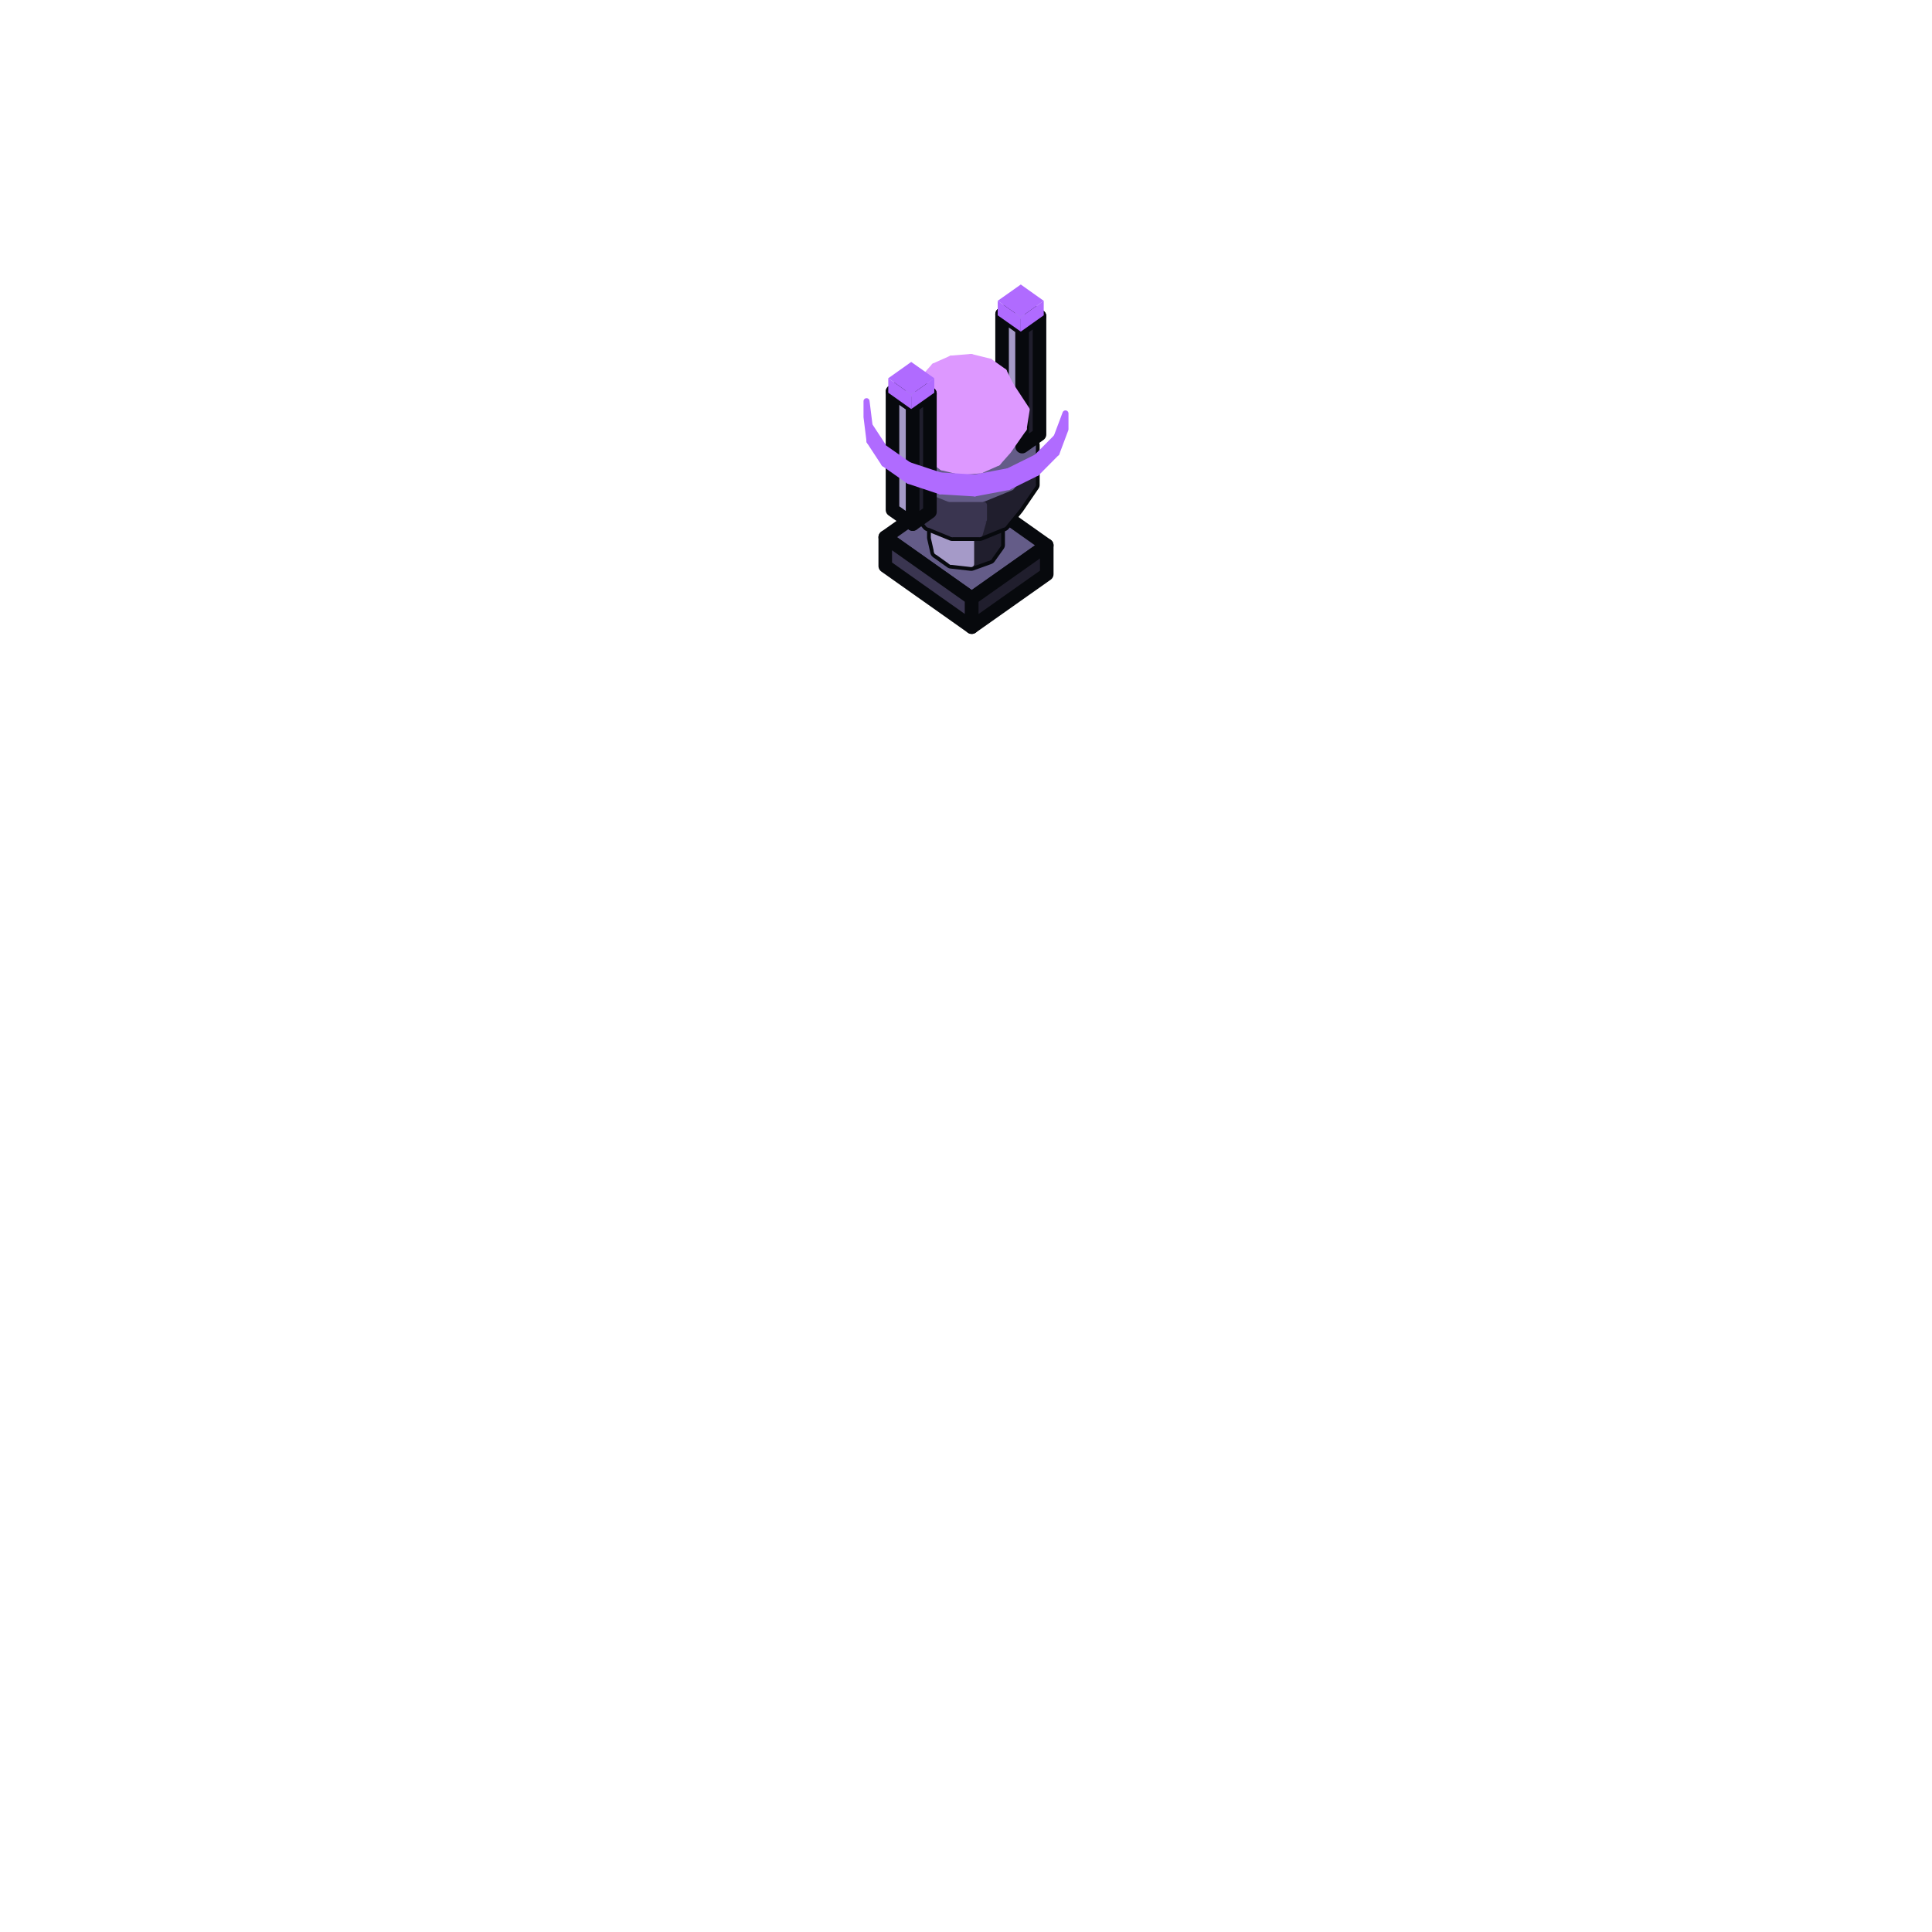
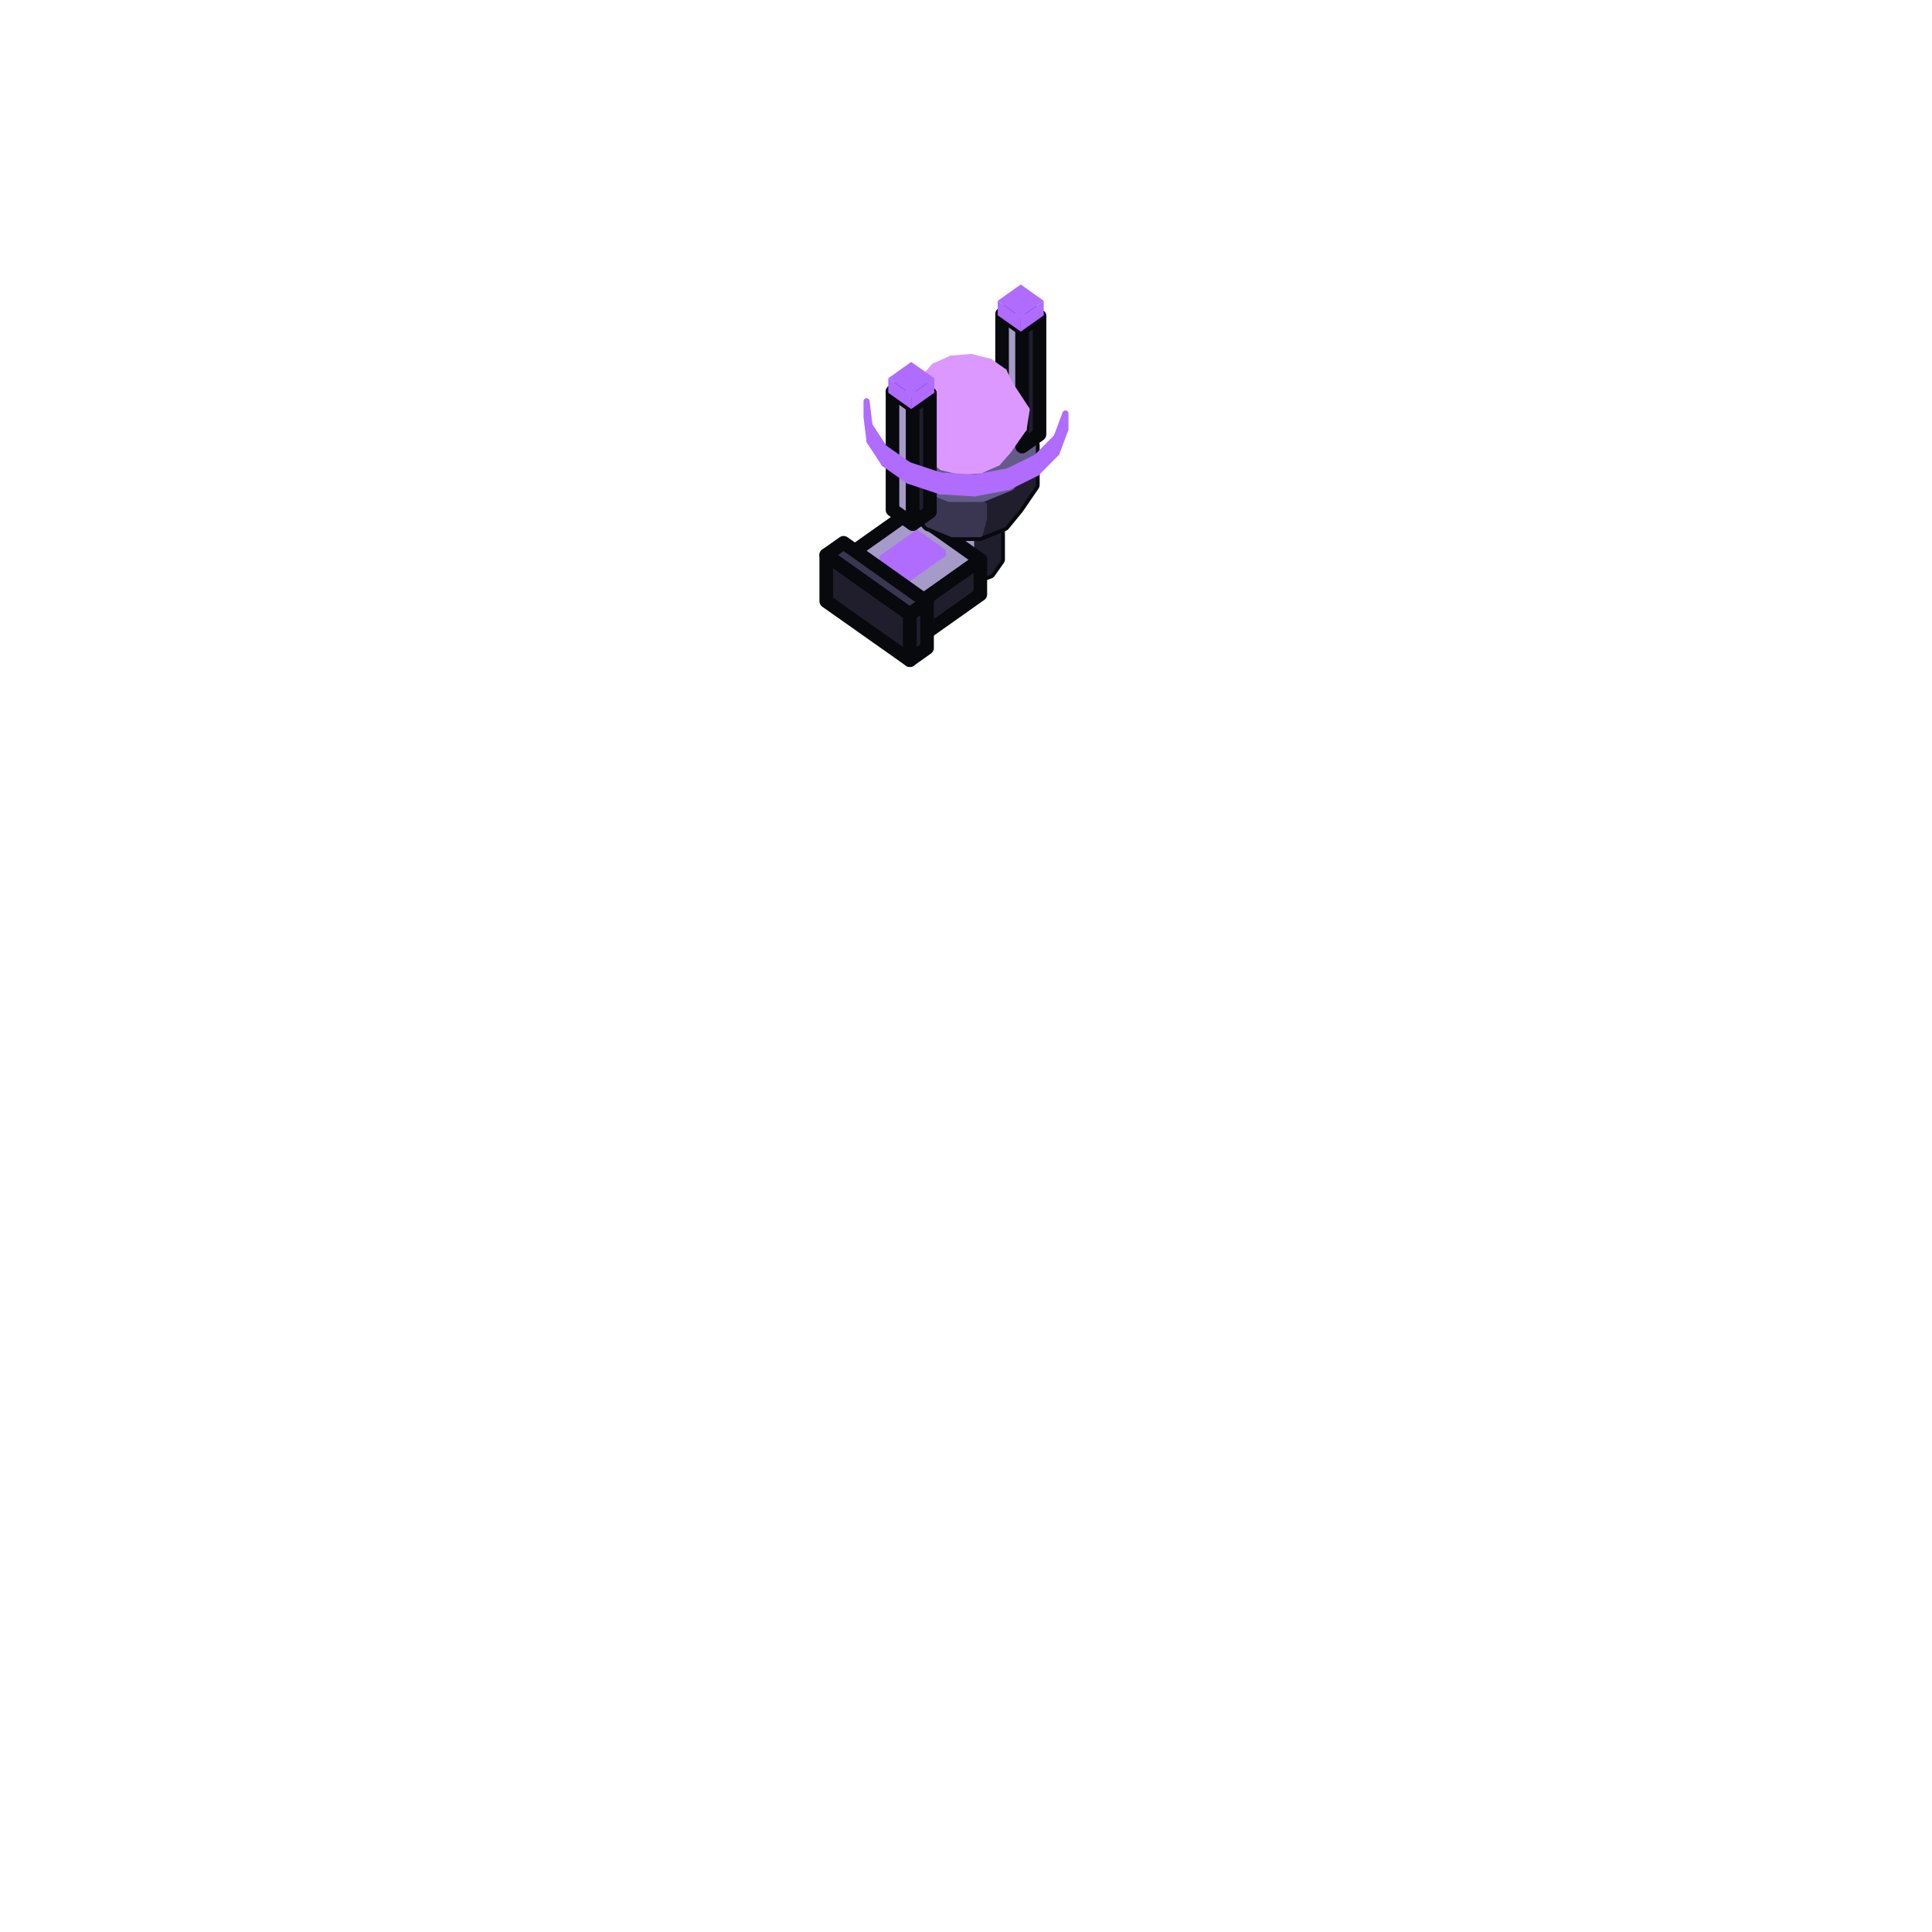
<svg xmlns="http://www.w3.org/2000/svg" viewBox="0 0 128 128" width="128" height="128" data-part-id="eq_rune_staff" data-type="equipment" data-direction="east">
  <g stroke="#07090d" stroke-width="0.9" stroke-linejoin="round">
-     <path d="M58.65 35.59 L64.38 39.64 L69.35 36.13 L63.62 32.08 Z" fill="#645c88" />
-     <path d="M58.65 37.5 L64.38 41.55 L64.38 39.64 L58.65 35.59 Z" fill="#3a3550" />
-     <path d="M61.87 32.76 L62.47 31.92 L63.66 31.49 L64.98 31.64 L65.92 32.3 L66.13 33.24 L66.13 36.1 L65.53 36.94 L64.34 37.37 L63.02 37.22 L62.08 36.55 L61.87 35.62 Z" fill="none" />
-     <path d="M61.87 35.62 L62.08 36.55 L62.08 33.69 L61.87 32.76 Z" fill="#a59ac8" stroke="#a59ac8" stroke-width="0.4" />
-     <path d="M64.38 41.55 L69.35 38.04 L69.35 36.13 L64.38 39.64 Z" fill="#201e2d" />
-     <path d="M65.53 36.94 L66.13 36.1 L66.13 33.24 L65.53 34.08 Z" fill="#201e2d" stroke="#201e2d" stroke-width="0.4" />
+     <path d="M61.87 32.76 L62.47 31.92 L63.66 31.49 L64.98 31.64 L65.92 32.3 L66.13 33.24 L66.13 37.05 L65.53 37.9 L64.34 38.32 L63.02 38.18 L62.08 37.51 L61.87 36.58 Z" fill="none" />
+     <path d="M61.87 36.58 L62.08 37.51 L62.08 33.69 L61.87 32.76 Z" fill="#a59ac8" stroke="#a59ac8" stroke-width="0.4" />
+     <path d="M65.53 37.9 L66.13 37.05 L66.13 33.24 L65.53 34.08 Z" fill="#201e2d" stroke="#201e2d" stroke-width="0.4" />
+     <path d="M62.08 37.51 L63.02 38.18 L63.02 34.36 L62.08 33.69 Z" fill="#a59ac8" stroke="#a59ac8" stroke-width="0.4" />
+     <path d="M64.34 38.32 L65.53 37.9 L65.53 34.08 L64.34 34.51 Z" fill="#201e2d" stroke="#201e2d" stroke-width="0.4" />
    <path d="M65.53 34.08 L66.13 33.24 L65.92 32.3 L64.98 31.64 L63.66 31.49 L62.47 31.92 L61.87 32.76 L62.08 33.69 L63.02 34.36 L64.34 34.51 Z" fill="#a59ac8" stroke="#a59ac8" stroke-width="0.4" />
-     <path d="M62.08 36.55 L63.02 37.22 L63.02 34.36 L62.08 33.69 Z" fill="#a59ac8" stroke="#a59ac8" stroke-width="0.4" />
-     <path d="M64.34 37.37 L65.53 36.94 L65.53 34.08 L64.34 34.51 Z" fill="#201e2d" stroke="#201e2d" stroke-width="0.4" />
-     <path d="M63.02 37.22 L64.34 37.37 L64.34 34.51 L63.02 34.36 Z" fill="#a59ac8" stroke="#a59ac8" stroke-width="0.4" />
+     <path d="M63.02 38.18 L64.34 38.32 L64.34 34.51 L63.02 34.36 Z" fill="#a59ac8" stroke="#a59ac8" stroke-width="0.4" />
+     <path d="M55.79 37.09 L60.37 40.33 L64.95 37.09 L60.37 33.85 Z" fill="#a59ac8" />
+     <path d="M58.27 36.84 L60.18 38.19 L62.66 36.44 L60.75 35.09 Z" fill="#b06bff" stroke="none" />
    <path d="M66.39 28.65 L67.72 29.59 L67.72 21.76 L66.39 20.82 Z" fill="#a59ac8" />
    <path d="M59.57 29.48 L60.75 28.03 L62.81 27.19 L65.19 27.19 L67.25 28.03 L68.43 29.48 L68.43 32.12 L67.39 33.64 L66.48 34.75 L64.91 35.39 L63.09 35.39 L61.52 34.75 L60.61 33.64 L59.57 32.12 Z" fill="none" />
    <path d="M67.25 32.62 L68.43 31.16 L68.43 29.48 L67.25 28.03 L65.19 27.19 L62.81 27.19 L60.75 28.03 L59.57 29.48 L59.57 31.16 L60.75 32.62 L62.81 33.46 L65.19 33.46 Z" fill="#645c88" stroke="#645c88" stroke-width="0.4" />
    <path d="M67.72 29.59 L68.87 28.78 L68.87 20.95 L67.72 21.76 Z" fill="#201e2d" />
    <path d="M66.48 34.75 L67.39 33.64 L68.43 32.12 L67.25 33.57 Z" fill="#201e2d" stroke="#201e2d" stroke-width="0.4" />
    <path d="M60.61 33.64 L61.52 34.75 L60.75 33.57 L59.57 32.12 Z" fill="#3a3550" stroke="#3a3550" stroke-width="0.4" />
+     <path d="M60.18 38.57 L62.66 36.82 L62.66 36.44 L60.18 38.19 Z" fill="#b06bff" stroke="none" />
+     <path d="M60.37 42.62 L64.95 39.38 L64.95 37.09 L60.37 40.33 Z" fill="#201e2d" />
+     <path d="M55.79 39.38 L60.37 42.62 L60.37 40.33 L55.79 37.09 Z" fill="#a59ac8" />
+     <path d="M58.27 37.22 L60.18 38.57 L60.18 38.19 L58.27 36.84 Z" fill="#b06bff" stroke="none" />
+     <path d="M54.74 39.83 L60.28 43.74 L60.28 40.69 L54.74 36.77 Z" fill="#201e2d" />
    <path d="M61.52 34.75 L63.09 35.39 L62.81 34.41 L60.75 33.57 Z" fill="#3a3550" stroke="#3a3550" stroke-width="0.4" />
    <path d="M64.91 35.39 L66.48 34.75 L67.25 33.57 L65.19 34.41 Z" fill="#201e2d" stroke="#201e2d" stroke-width="0.4" />
    <path d="M67.25 33.57 L68.43 32.12 L68.43 31.16 L67.25 32.62 Z" fill="#201e2d" stroke="#201e2d" stroke-width="0.4" />
    <path d="M59.57 32.12 L60.75 33.57 L60.75 32.62 L59.57 31.16 Z" fill="#3a3550" stroke="#3a3550" stroke-width="0.4" />
    <path d="M63.09 35.39 L64.91 35.39 L65.19 34.41 L62.81 34.41 Z" fill="#3a3550" stroke="#3a3550" stroke-width="0.4" />
+     <path d="M54.74 36.77 L60.28 40.69 L61.42 39.88 L55.89 35.96 Z" fill="#3a3550" />
    <path d="M61.05 29.41 L61.49 30.3 L60.57 28.98 L59.98 27.78 Z" fill="#dd98ff" stroke="#dd98ff" stroke-width="0.4" />
    <path d="M66.39 20.82 L67.72 21.76 L68.87 20.95 L67.53 20.01 Z" fill="#a59ac8" />
    <path d="M60.18 26.51 L59.98 27.78 L61.05 25.98 L61.2 25.05 Z" fill="#dd98ff" stroke="#dd98ff" stroke-width="0.4" />
+     <path d="M60.28 43.74 L61.42 42.93 L61.42 39.88 L60.28 40.69 Z" fill="#201e2d" />
    <path d="M60.75 33.57 L62.81 34.41 L62.81 33.46 L60.75 32.62 Z" fill="#3a3550" stroke="#3a3550" stroke-width="0.4" />
    <path d="M65.19 34.41 L67.25 33.57 L67.25 32.62 L65.19 33.46 Z" fill="#201e2d" stroke="#201e2d" stroke-width="0.4" />
    <path d="M57.41 27.63 L57.61 29.24 L57.61 28.19 L57.41 26.58 Z" fill="#b06bff" stroke="#b06bff" stroke-width="0.4" />
    <path d="M64.33 23.65 L63.02 23.76 L64.0 24.79 L64.0 24.79 Z" fill="#dd98ff" stroke="#dd98ff" stroke-width="0.4" />
    <path d="M65.58 23.96 L64.33 23.65 L64.0 24.79 L64.0 24.79 Z" fill="#dd98ff" stroke="#dd98ff" stroke-width="0.4" />
    <path d="M66.1 30.66 L66.8 29.87 L67.82 28.41 L66.86 29.49 Z" fill="#dd98ff" stroke="#dd98ff" stroke-width="0.4" />
    <path d="M63.02 23.76 L61.9 24.26 L64.0 24.79 L64.0 24.79 Z" fill="#dd98ff" stroke="#dd98ff" stroke-width="0.4" />
    <path d="M62.81 34.41 L65.19 34.41 L65.19 33.46 L62.81 33.46 Z" fill="#3a3550" stroke="#3a3550" stroke-width="0.4" />
    <path d="M66.51 24.62 L65.58 23.96 L64.0 24.79 L64.0 24.79 Z" fill="#dd98ff" stroke="#dd98ff" stroke-width="0.4" />
    <path d="M67.82 28.41 L68.02 27.14 L66.95 25.51 L66.8 26.44 Z" fill="#dd98ff" stroke="#dd98ff" stroke-width="0.4" />
    <path d="M66.1 19.93 L67.63 21.01 L69.15 19.93 L67.63 18.85 Z" fill="#b06bff" stroke="none" />
    <path d="M61.9 24.26 L61.2 25.05 L64.0 24.79 L64.0 24.79 Z" fill="#dd98ff" stroke="#dd98ff" stroke-width="0.4" />
    <path d="M61.49 30.3 L62.42 30.96 L61.85 29.88 L60.57 28.98 Z" fill="#dd98ff" stroke="#dd98ff" stroke-width="0.4" />
    <path d="M67.63 21.97 L69.15 20.89 L69.15 19.93 L67.63 21.01 Z" fill="#b06bff" stroke="none" />
    <path d="M66.1 20.89 L67.63 21.97 L67.63 21.01 L66.1 19.93 Z" fill="#b06bff" stroke="none" />
    <path d="M70.0 30.01 L70.59 28.44 L70.59 27.39 L70.0 28.96 Z" fill="#b06bff" stroke="#b06bff" stroke-width="0.4" />
    <path d="M66.95 25.51 L66.51 24.62 L64.0 24.79 L64.0 24.79 Z" fill="#dd98ff" stroke="#dd98ff" stroke-width="0.4" />
    <path d="M59.98 27.78 L60.57 28.98 L61.49 26.86 L61.05 25.98 Z" fill="#dd98ff" stroke="#dd98ff" stroke-width="0.4" />
    <path d="M61.2 25.05 L61.05 25.98 L64.0 24.79 L64.0 24.79 Z" fill="#dd98ff" stroke="#dd98ff" stroke-width="0.4" />
    <path d="M64.98 31.16 L66.1 30.66 L66.86 29.49 L65.34 30.16 Z" fill="#dd98ff" stroke="#dd98ff" stroke-width="0.4" />
    <path d="M66.8 26.44 L66.95 25.51 L64.0 24.79 L64.0 24.79 Z" fill="#dd98ff" stroke="#dd98ff" stroke-width="0.4" />
    <path d="M62.42 30.96 L63.67 31.27 L63.55 30.31 L61.85 29.88 Z" fill="#dd98ff" stroke="#dd98ff" stroke-width="0.4" />
    <path d="M63.67 31.27 L64.98 31.16 L65.34 30.16 L63.55 30.31 Z" fill="#dd98ff" stroke="#dd98ff" stroke-width="0.4" />
    <path d="M61.05 25.98 L61.49 26.86 L64.0 24.79 L64.0 24.79 Z" fill="#dd98ff" stroke="#dd98ff" stroke-width="0.4" />
    <path d="M66.86 29.49 L67.82 28.41 L66.8 26.44 L66.1 27.23 Z" fill="#dd98ff" stroke="#dd98ff" stroke-width="0.4" />
    <path d="M57.61 29.24 L58.58 30.72 L58.58 29.67 L57.61 28.19 Z" fill="#b06bff" stroke="#b06bff" stroke-width="0.4" />
    <path d="M66.1 27.23 L66.8 26.44 L64.0 24.79 L64.0 24.79 Z" fill="#dd98ff" stroke="#dd98ff" stroke-width="0.4" />
    <path d="M61.49 26.86 L62.42 27.52 L64.0 24.79 L64.0 24.79 Z" fill="#dd98ff" stroke="#dd98ff" stroke-width="0.4" />
    <path d="M60.57 28.98 L61.85 29.88 L62.42 27.52 L61.49 26.86 Z" fill="#dd98ff" stroke="#dd98ff" stroke-width="0.4" />
    <path d="M64.98 27.72 L66.1 27.23 L64.0 24.79 L64.0 24.79 Z" fill="#dd98ff" stroke="#dd98ff" stroke-width="0.4" />
    <path d="M62.42 27.52 L63.67 27.83 L64.0 24.79 L64.0 24.79 Z" fill="#dd98ff" stroke="#dd98ff" stroke-width="0.4" />
    <path d="M63.67 27.83 L64.98 27.72 L64.0 24.79 L64.0 24.79 Z" fill="#dd98ff" stroke="#dd98ff" stroke-width="0.4" />
    <path d="M68.68 31.34 L70.0 30.01 L70.0 28.96 L68.68 30.29 Z" fill="#b06bff" stroke="#b06bff" stroke-width="0.4" />
    <path d="M65.34 30.16 L66.86 29.49 L66.1 27.23 L64.98 27.72 Z" fill="#dd98ff" stroke="#dd98ff" stroke-width="0.4" />
    <path d="M61.85 29.88 L63.55 30.31 L63.67 27.83 L62.42 27.52 Z" fill="#dd98ff" stroke="#dd98ff" stroke-width="0.4" />
    <path d="M63.55 30.31 L65.34 30.16 L64.98 27.72 L63.67 27.83 Z" fill="#dd98ff" stroke="#dd98ff" stroke-width="0.4" />
    <path d="M59.13 33.78 L60.47 34.72 L60.47 26.89 L59.13 25.95 Z" fill="#a59ac8" />
    <path d="M60.47 34.72 L61.61 33.91 L61.61 26.08 L60.47 26.89 Z" fill="#201e2d" />
    <path d="M58.58 30.72 L60.21 31.86 L60.21 30.81 L58.58 29.67 Z" fill="#b06bff" stroke="#b06bff" stroke-width="0.4" />
    <path d="M66.8 32.27 L68.68 31.34 L68.68 30.29 L66.8 31.22 Z" fill="#b06bff" stroke="#b06bff" stroke-width="0.4" />
    <path d="M60.21 31.86 L62.29 32.55 L62.29 31.5 L60.21 30.81 Z" fill="#b06bff" stroke="#b06bff" stroke-width="0.4" />
    <path d="M64.58 32.69 L66.8 32.27 L66.8 31.22 L64.58 31.64 Z" fill="#b06bff" stroke="#b06bff" stroke-width="0.4" />
    <path d="M62.29 32.55 L64.58 32.69 L64.58 31.64 L62.29 31.5 Z" fill="#b06bff" stroke="#b06bff" stroke-width="0.4" />
    <path d="M59.13 25.95 L60.47 26.89 L61.61 26.08 L60.28 25.14 Z" fill="#a59ac8" />
    <path d="M58.85 25.06 L60.37 26.14 L61.9 25.06 L60.37 23.98 Z" fill="#b06bff" stroke="none" />
    <path d="M60.37 27.1 L61.9 26.02 L61.9 25.06 L60.37 26.14 Z" fill="#b06bff" stroke="none" />
    <path d="M58.85 26.02 L60.37 27.1 L60.37 26.14 L58.85 25.06 Z" fill="#b06bff" stroke="none" />
  </g>
</svg>
